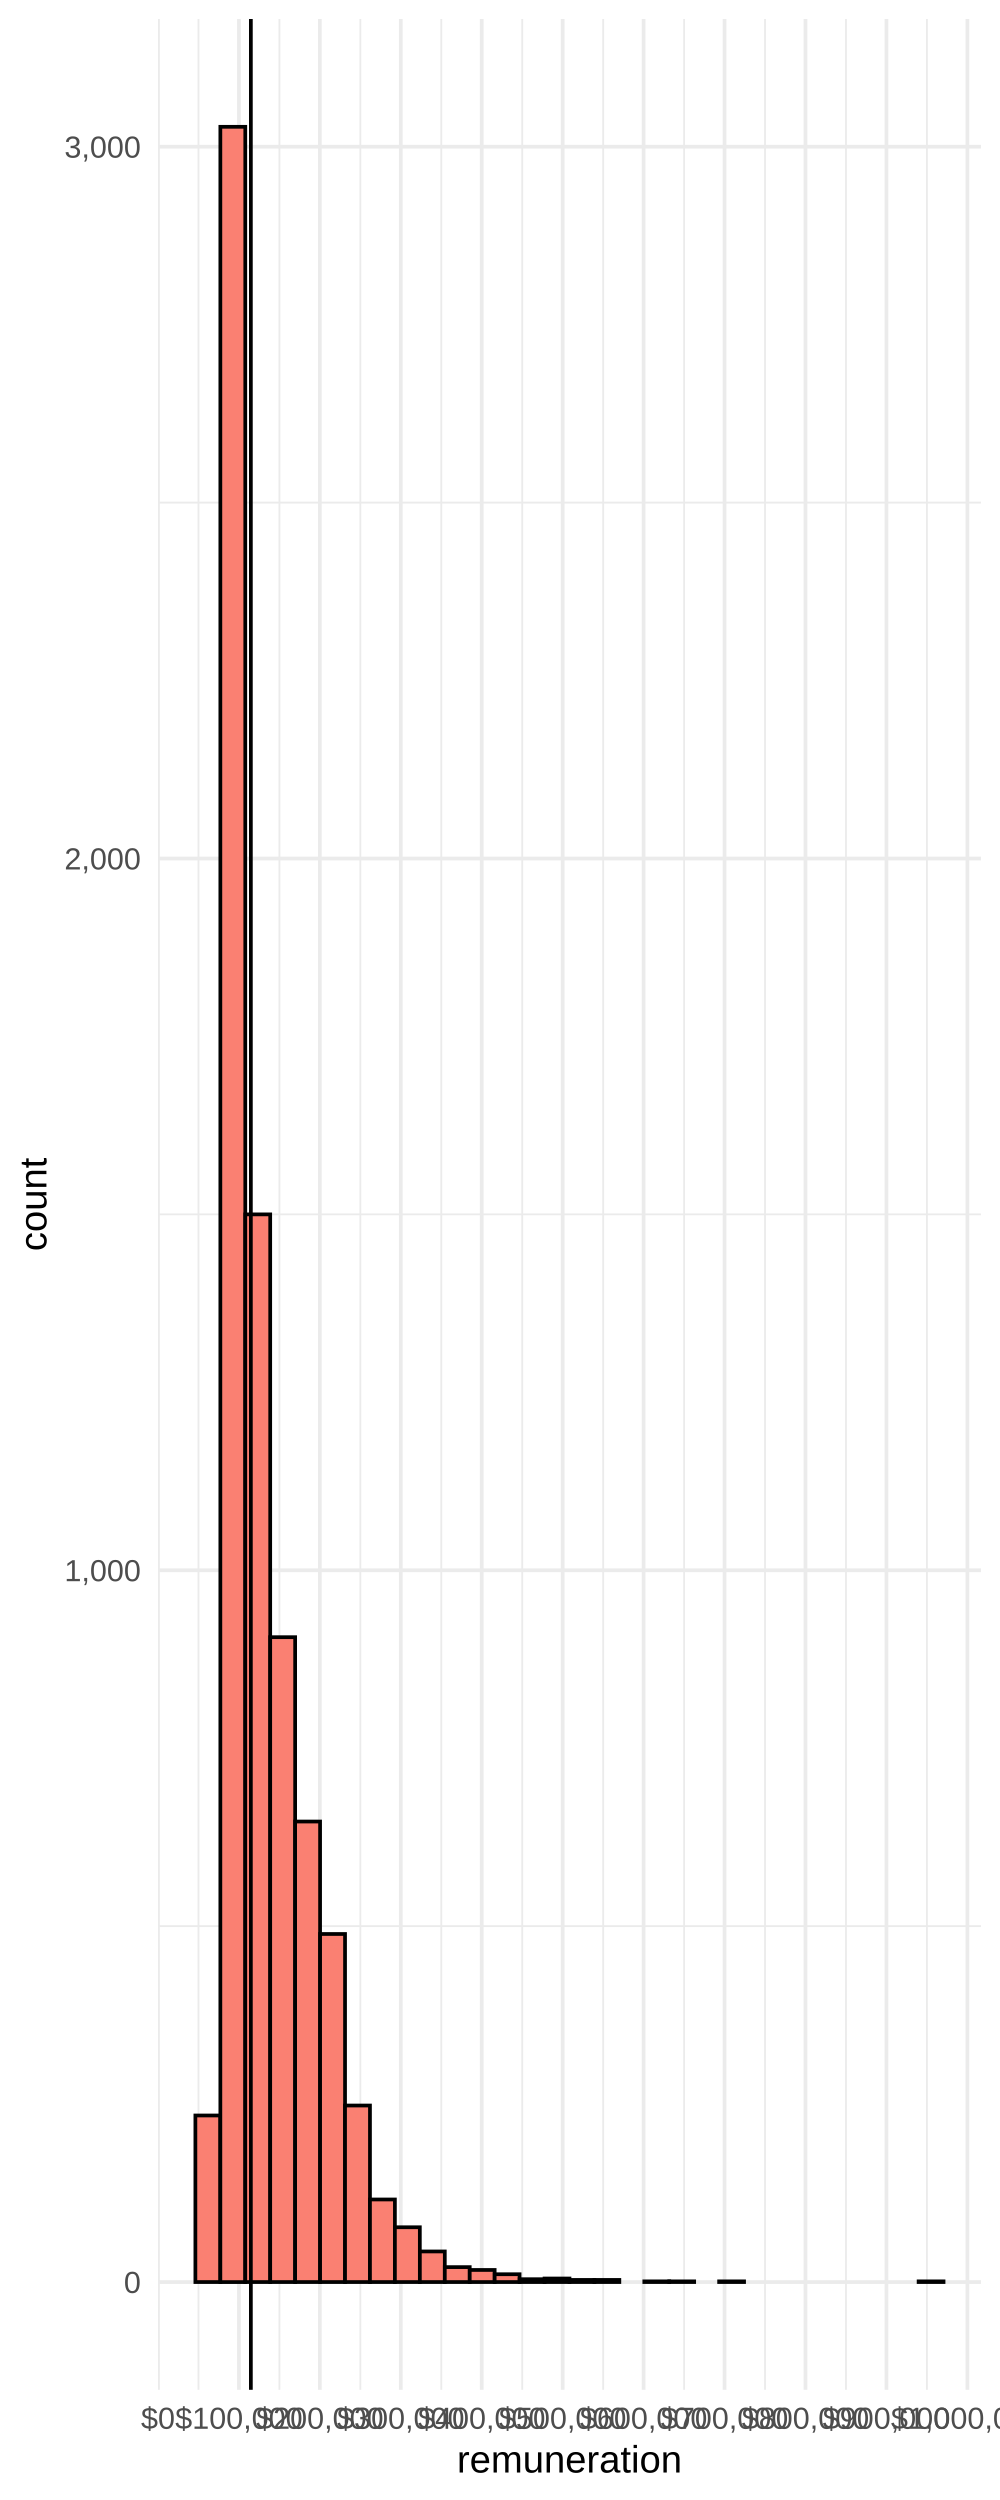
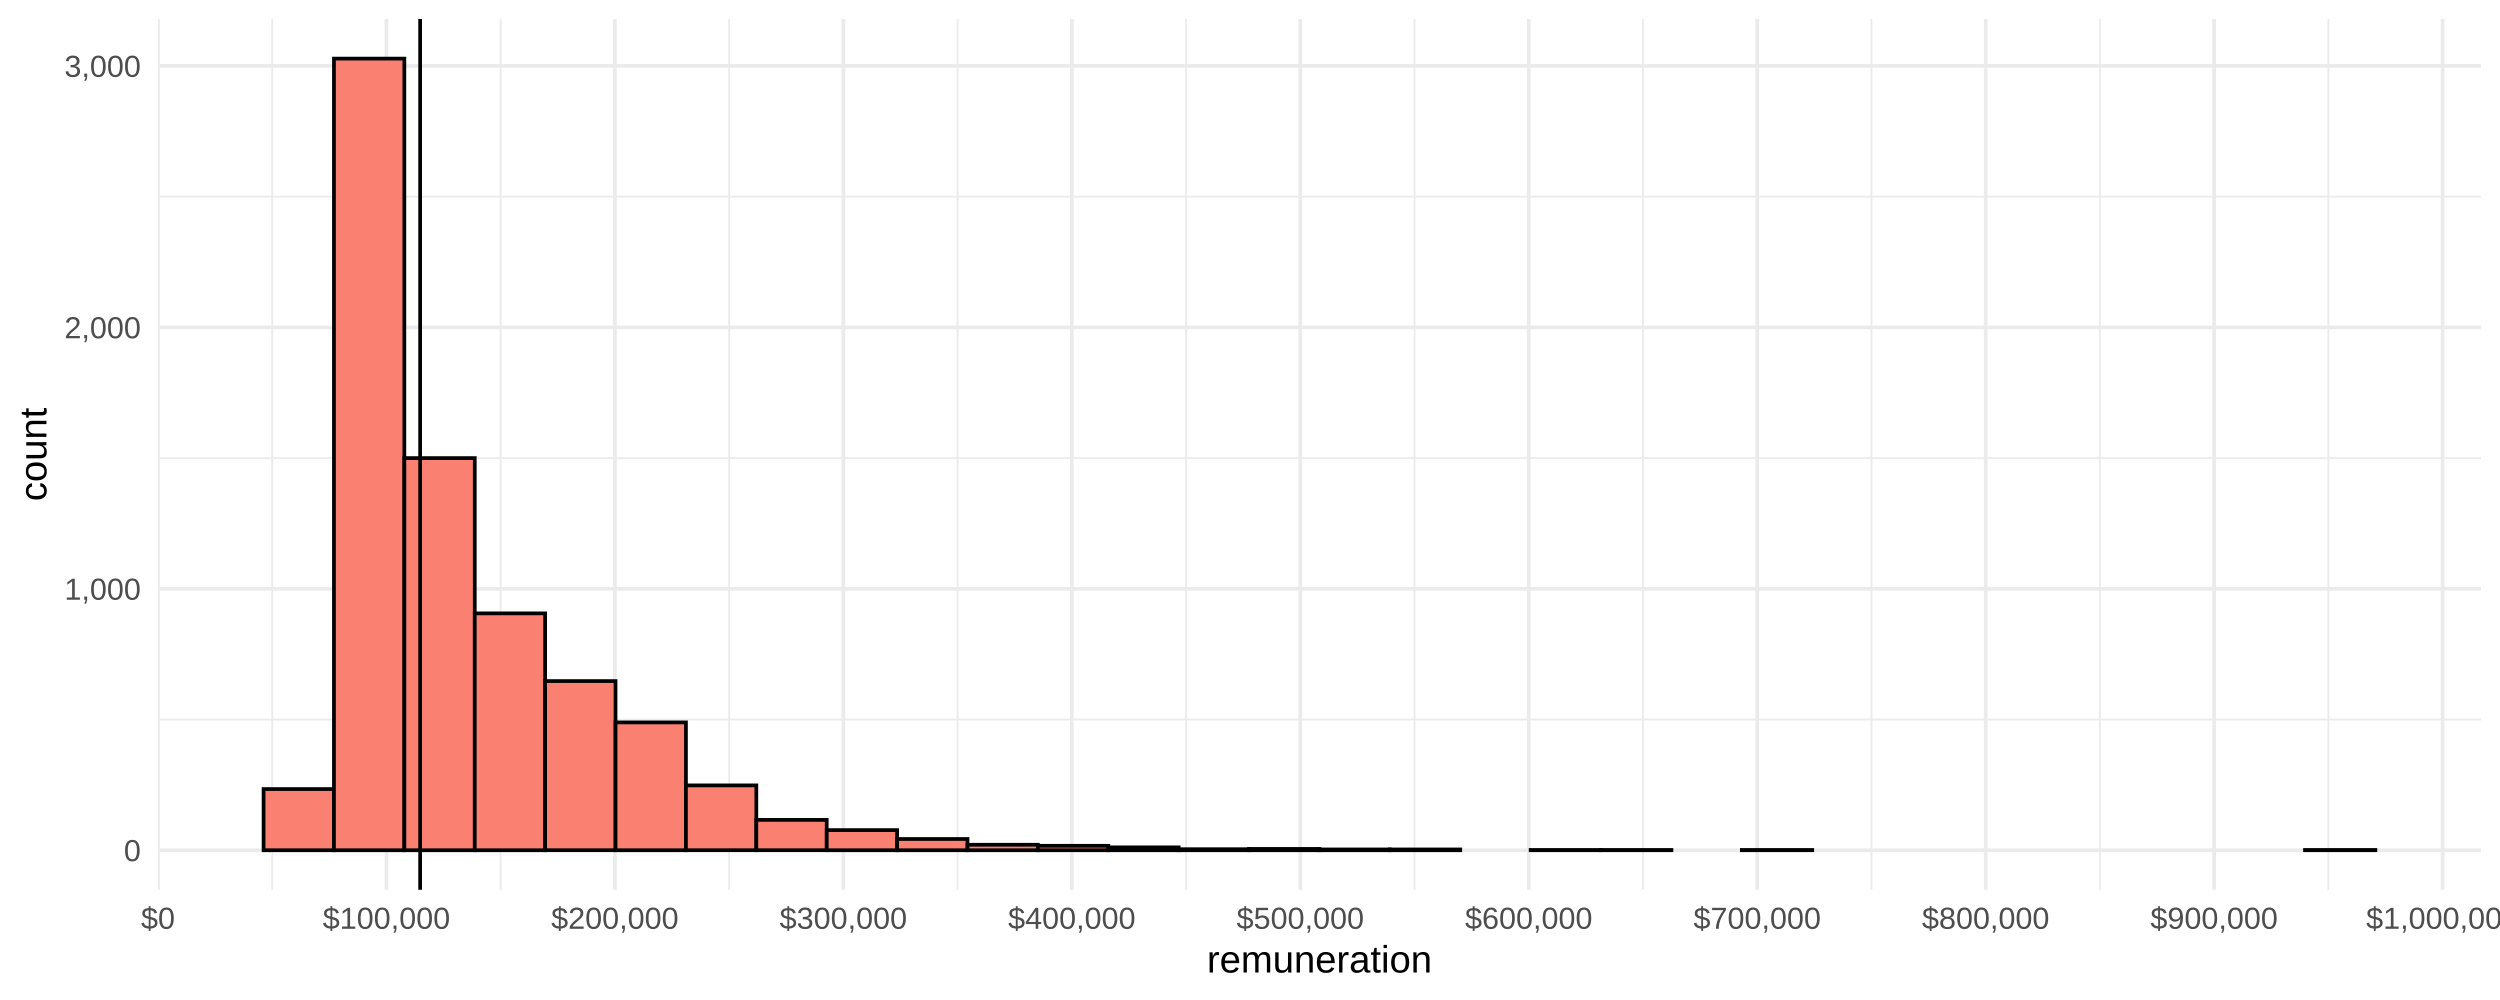
- <svg xmlns="http://www.w3.org/2000/svg" class="svglite" width="288.00pt" height="720.00pt" viewBox="0 0 288.00 720.00">
+ <svg xmlns="http://www.w3.org/2000/svg" class="svglite" width="720.00pt" height="288.00pt" viewBox="0 0 720.00 288.00">
  <defs>
    <style type="text/css">
    .svglite line, .svglite polyline, .svglite polygon, .svglite path, .svglite rect, .svglite circle {
      fill: none;
      stroke: #000000;
      stroke-linecap: round;
      stroke-linejoin: round;
      stroke-miterlimit: 10.00;
    }
    .svglite text {
      white-space: pre;
    }
  </style>
  </defs>
  <rect width="100%" height="100%" style="stroke: none; fill: none;" />
  <defs>
-     <clipPath id="cpMC4wMHwyODguMDB8MC4wMHw3MjAuMDA=">
-       <rect x="0.00" y="0.00" width="288.00" height="720.00" />
+     <clipPath id="cpMC4wMHw3MjAuMDB8MC4wMHwyODguMDA=">
+       <rect x="0.00" y="0.00" width="720.00" height="288.00" />
    </clipPath>
  </defs>
-   <g clip-path="url(#cpMC4wMHwyODguMDB8MC4wMHw3MjAuMDA=)">
+   <g clip-path="url(#cpMC4wMHw3MjAuMDB8MC4wMHwyODguMDA=)">
</g>
  <defs>
-     <clipPath id="cpNDUuNTB8MjgyLjUyfDUuNDh8Njg4LjI3">
-       <rect x="45.50" y="5.48" width="237.02" height="682.79" />
+     <clipPath id="cpNDUuNTB8NzE0LjUyfDUuNDh8MjU2LjI3">
+       <rect x="45.50" y="5.48" width="669.02" height="250.79" />
    </clipPath>
  </defs>
-   <g clip-path="url(#cpNDUuNTB8MjgyLjUyfDUuNDh8Njg4LjI3)">
-     <polyline points="45.50,554.73 282.52,554.73 " style="stroke-width: 0.53; stroke: #EBEBEB; stroke-linecap: butt;" />
-     <polyline points="45.50,349.74 282.52,349.74 " style="stroke-width: 0.53; stroke: #EBEBEB; stroke-linecap: butt;" />
-     <polyline points="45.50,144.75 282.52,144.75 " style="stroke-width: 0.53; stroke: #EBEBEB; stroke-linecap: butt;" />
-     <polyline points="57.16,688.27 57.16,5.48 " style="stroke-width: 0.53; stroke: #EBEBEB; stroke-linecap: butt;" />
-     <polyline points="80.47,688.27 80.47,5.48 " style="stroke-width: 0.53; stroke: #EBEBEB; stroke-linecap: butt;" />
-     <polyline points="103.78,688.27 103.78,5.48 " style="stroke-width: 0.53; stroke: #EBEBEB; stroke-linecap: butt;" />
-     <polyline points="127.09,688.27 127.09,5.48 " style="stroke-width: 0.53; stroke: #EBEBEB; stroke-linecap: butt;" />
-     <polyline points="150.40,688.27 150.40,5.48 " style="stroke-width: 0.53; stroke: #EBEBEB; stroke-linecap: butt;" />
-     <polyline points="173.71,688.27 173.71,5.48 " style="stroke-width: 0.53; stroke: #EBEBEB; stroke-linecap: butt;" />
-     <polyline points="197.02,688.27 197.02,5.48 " style="stroke-width: 0.53; stroke: #EBEBEB; stroke-linecap: butt;" />
-     <polyline points="220.33,688.27 220.33,5.48 " style="stroke-width: 0.53; stroke: #EBEBEB; stroke-linecap: butt;" />
-     <polyline points="243.64,688.27 243.64,5.48 " style="stroke-width: 0.53; stroke: #EBEBEB; stroke-linecap: butt;" />
-     <polyline points="266.95,688.27 266.95,5.48 " style="stroke-width: 0.53; stroke: #EBEBEB; stroke-linecap: butt;" />
-     <polyline points="45.50,657.23 282.52,657.23 " style="stroke-width: 1.07; stroke: #EBEBEB; stroke-linecap: butt;" />
-     <polyline points="45.50,452.24 282.52,452.24 " style="stroke-width: 1.07; stroke: #EBEBEB; stroke-linecap: butt;" />
-     <polyline points="45.50,247.25 282.52,247.25 " style="stroke-width: 1.07; stroke: #EBEBEB; stroke-linecap: butt;" />
-     <polyline points="45.50,42.25 282.52,42.25 " style="stroke-width: 1.07; stroke: #EBEBEB; stroke-linecap: butt;" />
-     <polyline points="45.50,688.27 45.50,5.48 " style="stroke-width: 1.07; stroke: #EBEBEB; stroke-linecap: butt;" />
-     <polyline points="68.81,688.27 68.81,5.48 " style="stroke-width: 1.07; stroke: #EBEBEB; stroke-linecap: butt;" />
-     <polyline points="92.12,688.27 92.12,5.48 " style="stroke-width: 1.07; stroke: #EBEBEB; stroke-linecap: butt;" />
-     <polyline points="115.43,688.27 115.43,5.48 " style="stroke-width: 1.07; stroke: #EBEBEB; stroke-linecap: butt;" />
-     <polyline points="138.74,688.27 138.74,5.48 " style="stroke-width: 1.07; stroke: #EBEBEB; stroke-linecap: butt;" />
-     <polyline points="162.05,688.27 162.05,5.48 " style="stroke-width: 1.07; stroke: #EBEBEB; stroke-linecap: butt;" />
-     <polyline points="185.36,688.27 185.36,5.48 " style="stroke-width: 1.07; stroke: #EBEBEB; stroke-linecap: butt;" />
-     <polyline points="208.67,688.27 208.67,5.48 " style="stroke-width: 1.07; stroke: #EBEBEB; stroke-linecap: butt;" />
-     <polyline points="231.98,688.27 231.98,5.48 " style="stroke-width: 1.07; stroke: #EBEBEB; stroke-linecap: butt;" />
-     <polyline points="255.30,688.27 255.30,5.48 " style="stroke-width: 1.07; stroke: #EBEBEB; stroke-linecap: butt;" />
-     <polyline points="278.61,688.27 278.61,5.48 " style="stroke-width: 1.07; stroke: #EBEBEB; stroke-linecap: butt;" />
-     <rect x="56.27" y="609.26" width="7.18" height="47.97" style="stroke-width: 1.07; stroke-linecap: butt; stroke-linejoin: miter; fill: #FA8072;" />
-     <rect x="63.46" y="36.52" width="7.18" height="620.72" style="stroke-width: 1.07; stroke-linecap: butt; stroke-linejoin: miter; fill: #FA8072;" />
-     <rect x="70.64" y="349.74" width="7.18" height="307.49" style="stroke-width: 1.07; stroke-linecap: butt; stroke-linejoin: miter; fill: #FA8072;" />
-     <rect x="77.82" y="471.51" width="7.18" height="185.72" style="stroke-width: 1.07; stroke-linecap: butt; stroke-linejoin: miter; fill: #FA8072;" />
-     <rect x="85.00" y="524.60" width="7.18" height="132.63" style="stroke-width: 1.07; stroke-linecap: butt; stroke-linejoin: miter; fill: #FA8072;" />
-     <rect x="92.19" y="556.99" width="7.18" height="100.24" style="stroke-width: 1.07; stroke-linecap: butt; stroke-linejoin: miter; fill: #FA8072;" />
-     <rect x="99.37" y="606.39" width="7.18" height="50.84" style="stroke-width: 1.07; stroke-linecap: butt; stroke-linejoin: miter; fill: #FA8072;" />
-     <rect x="106.55" y="633.45" width="7.18" height="23.78" style="stroke-width: 1.07; stroke-linecap: butt; stroke-linejoin: miter; fill: #FA8072;" />
-     <rect x="113.73" y="641.45" width="7.18" height="15.78" style="stroke-width: 1.07; stroke-linecap: butt; stroke-linejoin: miter; fill: #FA8072;" />
-     <rect x="120.92" y="648.42" width="7.18" height="8.81" style="stroke-width: 1.07; stroke-linecap: butt; stroke-linejoin: miter; fill: #FA8072;" />
-     <rect x="128.10" y="652.93" width="7.18" height="4.30" style="stroke-width: 1.07; stroke-linecap: butt; stroke-linejoin: miter; fill: #FA8072;" />
-     <rect x="135.28" y="653.75" width="7.18" height="3.48" style="stroke-width: 1.07; stroke-linecap: butt; stroke-linejoin: miter; fill: #FA8072;" />
-     <rect x="142.46" y="654.98" width="7.18" height="2.25" style="stroke-width: 1.07; stroke-linecap: butt; stroke-linejoin: miter; fill: #FA8072;" />
-     <rect x="149.65" y="656.41" width="7.18" height="0.82" style="stroke-width: 1.07; stroke-linecap: butt; stroke-linejoin: miter; fill: #FA8072;" />
-     <rect x="156.83" y="656.21" width="7.18" height="1.02" style="stroke-width: 1.07; stroke-linecap: butt; stroke-linejoin: miter; fill: #FA8072;" />
-     <rect x="164.01" y="656.62" width="7.18" height="0.61" style="stroke-width: 1.07; stroke-linecap: butt; stroke-linejoin: miter; fill: #FA8072;" />
-     <rect x="171.19" y="656.62" width="7.18" height="0.61" style="stroke-width: 1.07; stroke-linecap: butt; stroke-linejoin: miter; fill: #FA8072;" />
-     <rect x="178.38" y="657.23" width="7.18" height="0.00" style="stroke-width: 1.07; stroke-linecap: butt; stroke-linejoin: miter; fill: #FA8072;" />
-     <rect x="185.56" y="657.03" width="7.18" height="0.20" style="stroke-width: 1.07; stroke-linecap: butt; stroke-linejoin: miter; fill: #FA8072;" />
-     <rect x="192.74" y="657.03" width="7.18" height="0.20" style="stroke-width: 1.07; stroke-linecap: butt; stroke-linejoin: miter; fill: #FA8072;" />
-     <rect x="199.92" y="657.23" width="7.18" height="0.00" style="stroke-width: 1.07; stroke-linecap: butt; stroke-linejoin: miter; fill: #FA8072;" />
-     <rect x="207.11" y="657.03" width="7.18" height="0.20" style="stroke-width: 1.07; stroke-linecap: butt; stroke-linejoin: miter; fill: #FA8072;" />
-     <rect x="214.29" y="657.23" width="7.18" height="0.00" style="stroke-width: 1.07; stroke-linecap: butt; stroke-linejoin: miter; fill: #FA8072;" />
-     <rect x="221.47" y="657.23" width="7.18" height="0.00" style="stroke-width: 1.07; stroke-linecap: butt; stroke-linejoin: miter; fill: #FA8072;" />
-     <rect x="228.65" y="657.23" width="7.18" height="0.00" style="stroke-width: 1.07; stroke-linecap: butt; stroke-linejoin: miter; fill: #FA8072;" />
-     <rect x="235.83" y="657.23" width="7.18" height="0.00" style="stroke-width: 1.07; stroke-linecap: butt; stroke-linejoin: miter; fill: #FA8072;" />
-     <rect x="243.02" y="657.23" width="7.18" height="0.00" style="stroke-width: 1.07; stroke-linecap: butt; stroke-linejoin: miter; fill: #FA8072;" />
-     <rect x="250.20" y="657.23" width="7.18" height="0.00" style="stroke-width: 1.07; stroke-linecap: butt; stroke-linejoin: miter; fill: #FA8072;" />
-     <rect x="257.38" y="657.23" width="7.18" height="0.00" style="stroke-width: 1.07; stroke-linecap: butt; stroke-linejoin: miter; fill: #FA8072;" />
-     <rect x="264.56" y="657.03" width="7.18" height="0.20" style="stroke-width: 1.07; stroke-linecap: butt; stroke-linejoin: miter; fill: #FA8072;" />
-     <line x1="72.25" y1="688.27" x2="72.25" y2="5.48" style="stroke-width: 1.07; stroke-linecap: butt;" />
+   <g clip-path="url(#cpNDUuNTB8NzE0LjUyfDUuNDh8MjU2LjI3)">
+     <polyline points="45.50,207.22 714.52,207.22 " style="stroke-width: 0.53; stroke: #EBEBEB; stroke-linecap: butt;" />
+     <polyline points="45.50,131.93 714.52,131.93 " style="stroke-width: 0.53; stroke: #EBEBEB; stroke-linecap: butt;" />
+     <polyline points="45.50,56.63 714.52,56.63 " style="stroke-width: 0.53; stroke: #EBEBEB; stroke-linecap: butt;" />
+     <polyline points="78.40,256.27 78.40,5.48 " style="stroke-width: 0.53; stroke: #EBEBEB; stroke-linecap: butt;" />
+     <polyline points="144.20,256.27 144.20,5.48 " style="stroke-width: 0.53; stroke: #EBEBEB; stroke-linecap: butt;" />
+     <polyline points="209.99,256.27 209.99,5.48 " style="stroke-width: 0.53; stroke: #EBEBEB; stroke-linecap: butt;" />
+     <polyline points="275.79,256.27 275.79,5.48 " style="stroke-width: 0.53; stroke: #EBEBEB; stroke-linecap: butt;" />
+     <polyline points="341.59,256.27 341.59,5.48 " style="stroke-width: 0.53; stroke: #EBEBEB; stroke-linecap: butt;" />
+     <polyline points="407.38,256.27 407.38,5.48 " style="stroke-width: 0.53; stroke: #EBEBEB; stroke-linecap: butt;" />
+     <polyline points="473.18,256.27 473.18,5.48 " style="stroke-width: 0.53; stroke: #EBEBEB; stroke-linecap: butt;" />
+     <polyline points="538.98,256.27 538.98,5.48 " style="stroke-width: 0.53; stroke: #EBEBEB; stroke-linecap: butt;" />
+     <polyline points="604.77,256.27 604.77,5.48 " style="stroke-width: 0.53; stroke: #EBEBEB; stroke-linecap: butt;" />
+     <polyline points="670.57,256.27 670.57,5.48 " style="stroke-width: 0.53; stroke: #EBEBEB; stroke-linecap: butt;" />
+     <polyline points="45.50,244.87 714.52,244.87 " style="stroke-width: 1.07; stroke: #EBEBEB; stroke-linecap: butt;" />
+     <polyline points="45.50,169.57 714.52,169.57 " style="stroke-width: 1.07; stroke: #EBEBEB; stroke-linecap: butt;" />
+     <polyline points="45.50,94.28 714.52,94.28 " style="stroke-width: 1.07; stroke: #EBEBEB; stroke-linecap: butt;" />
+     <polyline points="45.50,18.99 714.52,18.99 " style="stroke-width: 1.07; stroke: #EBEBEB; stroke-linecap: butt;" />
+     <polyline points="45.50,256.27 45.50,5.48 " style="stroke-width: 1.07; stroke: #EBEBEB; stroke-linecap: butt;" />
+     <polyline points="111.30,256.27 111.30,5.48 " style="stroke-width: 1.07; stroke: #EBEBEB; stroke-linecap: butt;" />
+     <polyline points="177.09,256.27 177.09,5.48 " style="stroke-width: 1.07; stroke: #EBEBEB; stroke-linecap: butt;" />
+     <polyline points="242.89,256.27 242.89,5.48 " style="stroke-width: 1.07; stroke: #EBEBEB; stroke-linecap: butt;" />
+     <polyline points="308.69,256.27 308.69,5.48 " style="stroke-width: 1.07; stroke: #EBEBEB; stroke-linecap: butt;" />
+     <polyline points="374.49,256.27 374.49,5.48 " style="stroke-width: 1.07; stroke: #EBEBEB; stroke-linecap: butt;" />
+     <polyline points="440.28,256.27 440.28,5.48 " style="stroke-width: 1.07; stroke: #EBEBEB; stroke-linecap: butt;" />
+     <polyline points="506.08,256.27 506.08,5.48 " style="stroke-width: 1.07; stroke: #EBEBEB; stroke-linecap: butt;" />
+     <polyline points="571.88,256.27 571.88,5.48 " style="stroke-width: 1.07; stroke: #EBEBEB; stroke-linecap: butt;" />
+     <polyline points="637.67,256.27 637.67,5.48 " style="stroke-width: 1.07; stroke: #EBEBEB; stroke-linecap: butt;" />
+     <polyline points="703.47,256.27 703.47,5.48 " style="stroke-width: 1.07; stroke: #EBEBEB; stroke-linecap: butt;" />
+     <rect x="75.91" y="227.25" width="20.27" height="17.62" style="stroke-width: 1.07; stroke-linecap: butt; stroke-linejoin: miter; fill: #FA8072;" />
+     <rect x="96.18" y="16.88" width="20.27" height="227.99" style="stroke-width: 1.07; stroke-linecap: butt; stroke-linejoin: miter; fill: #FA8072;" />
+     <rect x="116.46" y="131.93" width="20.27" height="112.94" style="stroke-width: 1.07; stroke-linecap: butt; stroke-linejoin: miter; fill: #FA8072;" />
+     <rect x="136.73" y="176.65" width="20.27" height="68.22" style="stroke-width: 1.07; stroke-linecap: butt; stroke-linejoin: miter; fill: #FA8072;" />
+     <rect x="157.00" y="196.15" width="20.27" height="48.71" style="stroke-width: 1.07; stroke-linecap: butt; stroke-linejoin: miter; fill: #FA8072;" />
+     <rect x="177.28" y="208.05" width="20.27" height="36.82" style="stroke-width: 1.07; stroke-linecap: butt; stroke-linejoin: miter; fill: #FA8072;" />
+     <rect x="197.55" y="226.19" width="20.27" height="18.67" style="stroke-width: 1.07; stroke-linecap: butt; stroke-linejoin: miter; fill: #FA8072;" />
+     <rect x="217.82" y="236.13" width="20.27" height="8.73" style="stroke-width: 1.07; stroke-linecap: butt; stroke-linejoin: miter; fill: #FA8072;" />
+     <rect x="238.10" y="239.07" width="20.27" height="5.80" style="stroke-width: 1.07; stroke-linecap: butt; stroke-linejoin: miter; fill: #FA8072;" />
+     <rect x="258.37" y="241.63" width="20.27" height="3.24" style="stroke-width: 1.07; stroke-linecap: butt; stroke-linejoin: miter; fill: #FA8072;" />
+     <rect x="278.64" y="243.29" width="20.27" height="1.58" style="stroke-width: 1.07; stroke-linecap: butt; stroke-linejoin: miter; fill: #FA8072;" />
+     <rect x="298.92" y="243.59" width="20.27" height="1.28" style="stroke-width: 1.07; stroke-linecap: butt; stroke-linejoin: miter; fill: #FA8072;" />
+     <rect x="319.19" y="244.04" width="20.27" height="0.83" style="stroke-width: 1.07; stroke-linecap: butt; stroke-linejoin: miter; fill: #FA8072;" />
+     <rect x="339.46" y="244.57" width="20.27" height="0.30" style="stroke-width: 1.07; stroke-linecap: butt; stroke-linejoin: miter; fill: #FA8072;" />
+     <rect x="359.74" y="244.49" width="20.27" height="0.38" style="stroke-width: 1.07; stroke-linecap: butt; stroke-linejoin: miter; fill: #FA8072;" />
+     <rect x="380.01" y="244.64" width="20.27" height="0.23" style="stroke-width: 1.07; stroke-linecap: butt; stroke-linejoin: miter; fill: #FA8072;" />
+     <rect x="400.28" y="244.64" width="20.27" height="0.23" style="stroke-width: 1.07; stroke-linecap: butt; stroke-linejoin: miter; fill: #FA8072;" />
+     <rect x="420.56" y="244.87" width="20.27" height="0.00" style="stroke-width: 1.07; stroke-linecap: butt; stroke-linejoin: miter; fill: #FA8072;" />
+     <rect x="440.83" y="244.79" width="20.27" height="0.075" style="stroke-width: 1.07; stroke-linecap: butt; stroke-linejoin: miter; fill: #FA8072;" />
+     <rect x="461.10" y="244.79" width="20.27" height="0.075" style="stroke-width: 1.07; stroke-linecap: butt; stroke-linejoin: miter; fill: #FA8072;" />
+     <rect x="481.38" y="244.87" width="20.27" height="0.00" style="stroke-width: 1.07; stroke-linecap: butt; stroke-linejoin: miter; fill: #FA8072;" />
+     <rect x="501.65" y="244.79" width="20.27" height="0.075" style="stroke-width: 1.07; stroke-linecap: butt; stroke-linejoin: miter; fill: #FA8072;" />
+     <rect x="521.92" y="244.87" width="20.27" height="0.00" style="stroke-width: 1.07; stroke-linecap: butt; stroke-linejoin: miter; fill: #FA8072;" />
+     <rect x="542.20" y="244.87" width="20.27" height="0.00" style="stroke-width: 1.07; stroke-linecap: butt; stroke-linejoin: miter; fill: #FA8072;" />
+     <rect x="562.47" y="244.87" width="20.27" height="0.00" style="stroke-width: 1.07; stroke-linecap: butt; stroke-linejoin: miter; fill: #FA8072;" />
+     <rect x="582.74" y="244.87" width="20.27" height="0.00" style="stroke-width: 1.07; stroke-linecap: butt; stroke-linejoin: miter; fill: #FA8072;" />
+     <rect x="603.02" y="244.87" width="20.27" height="0.00" style="stroke-width: 1.07; stroke-linecap: butt; stroke-linejoin: miter; fill: #FA8072;" />
+     <rect x="623.29" y="244.87" width="20.27" height="0.00" style="stroke-width: 1.07; stroke-linecap: butt; stroke-linejoin: miter; fill: #FA8072;" />
+     <rect x="643.56" y="244.87" width="20.27" height="0.00" style="stroke-width: 1.07; stroke-linecap: butt; stroke-linejoin: miter; fill: #FA8072;" />
+     <rect x="663.84" y="244.79" width="20.27" height="0.075" style="stroke-width: 1.07; stroke-linecap: butt; stroke-linejoin: miter; fill: #FA8072;" />
+     <line x1="121.00" y1="256.27" x2="121.00" y2="5.48" style="stroke-width: 1.07; stroke-linecap: butt;" />
  </g>
-   <g clip-path="url(#cpMC4wMHwyODguMDB8MC4wMHw3MjAuMDA=)">
-     <text x="40.57" y="660.38" text-anchor="end" style="font-size: 8.80px;fill: #4D4D4D; font-family: &quot;Arial&quot;;" textLength="4.90px" lengthAdjust="spacingAndGlyphs">0</text>
-     <text x="40.57" y="455.39" text-anchor="end" style="font-size: 8.80px;fill: #4D4D4D; font-family: &quot;Arial&quot;;" textLength="22.02px" lengthAdjust="spacingAndGlyphs">1,000</text>
-     <text x="40.57" y="250.40" text-anchor="end" style="font-size: 8.80px;fill: #4D4D4D; font-family: &quot;Arial&quot;;" textLength="22.02px" lengthAdjust="spacingAndGlyphs">2,000</text>
-     <text x="40.57" y="45.41" text-anchor="end" style="font-size: 8.80px;fill: #4D4D4D; font-family: &quot;Arial&quot;;" textLength="22.02px" lengthAdjust="spacingAndGlyphs">3,000</text>
-     <text x="45.50" y="699.50" text-anchor="middle" style="font-size: 8.80px;fill: #4D4D4D; font-family: &quot;Arial&quot;;" textLength="9.79px" lengthAdjust="spacingAndGlyphs">$0</text>
-     <text x="68.81" y="699.50" text-anchor="middle" style="font-size: 8.80px;fill: #4D4D4D; font-family: &quot;Arial&quot;;" textLength="36.71px" lengthAdjust="spacingAndGlyphs">$100,000</text>
-     <text x="92.12" y="699.50" text-anchor="middle" style="font-size: 8.80px;fill: #4D4D4D; font-family: &quot;Arial&quot;;" textLength="36.71px" lengthAdjust="spacingAndGlyphs">$200,000</text>
-     <text x="115.43" y="699.50" text-anchor="middle" style="font-size: 8.80px;fill: #4D4D4D; font-family: &quot;Arial&quot;;" textLength="36.71px" lengthAdjust="spacingAndGlyphs">$300,000</text>
-     <text x="138.74" y="699.50" text-anchor="middle" style="font-size: 8.80px;fill: #4D4D4D; font-family: &quot;Arial&quot;;" textLength="36.71px" lengthAdjust="spacingAndGlyphs">$400,000</text>
-     <text x="162.05" y="699.50" text-anchor="middle" style="font-size: 8.80px;fill: #4D4D4D; font-family: &quot;Arial&quot;;" textLength="36.71px" lengthAdjust="spacingAndGlyphs">$500,000</text>
-     <text x="185.36" y="699.50" text-anchor="middle" style="font-size: 8.80px;fill: #4D4D4D; font-family: &quot;Arial&quot;;" textLength="36.71px" lengthAdjust="spacingAndGlyphs">$600,000</text>
-     <text x="208.67" y="699.50" text-anchor="middle" style="font-size: 8.80px;fill: #4D4D4D; font-family: &quot;Arial&quot;;" textLength="36.71px" lengthAdjust="spacingAndGlyphs">$700,000</text>
-     <text x="231.98" y="699.50" text-anchor="middle" style="font-size: 8.80px;fill: #4D4D4D; font-family: &quot;Arial&quot;;" textLength="36.71px" lengthAdjust="spacingAndGlyphs">$800,000</text>
-     <text x="255.30" y="699.50" text-anchor="middle" style="font-size: 8.80px;fill: #4D4D4D; font-family: &quot;Arial&quot;;" textLength="36.71px" lengthAdjust="spacingAndGlyphs">$900,000</text>
-     <text x="278.61" y="699.50" text-anchor="middle" style="font-size: 8.80px;fill: #4D4D4D; font-family: &quot;Arial&quot;;" textLength="44.05px" lengthAdjust="spacingAndGlyphs">$1,000,000</text>
-     <text x="164.01" y="712.09" text-anchor="middle" style="font-size: 11.00px; font-family: &quot;Arial&quot;;" textLength="64.83px" lengthAdjust="spacingAndGlyphs">remuneration</text>
-     <text transform="translate(13.37,346.87) rotate(-90)" text-anchor="middle" style="font-size: 11.00px; font-family: &quot;Arial&quot;;" textLength="26.91px" lengthAdjust="spacingAndGlyphs">count</text>
+   <g clip-path="url(#cpMC4wMHw3MjAuMDB8MC4wMHwyODguMDA=)">
+     <text x="40.57" y="248.02" text-anchor="end" style="font-size: 8.80px;fill: #4D4D4D; font-family: &quot;Arial&quot;;" textLength="4.90px" lengthAdjust="spacingAndGlyphs">0</text>
+     <text x="40.57" y="172.73" text-anchor="end" style="font-size: 8.80px;fill: #4D4D4D; font-family: &quot;Arial&quot;;" textLength="22.02px" lengthAdjust="spacingAndGlyphs">1,000</text>
+     <text x="40.57" y="97.43" text-anchor="end" style="font-size: 8.80px;fill: #4D4D4D; font-family: &quot;Arial&quot;;" textLength="22.02px" lengthAdjust="spacingAndGlyphs">2,000</text>
+     <text x="40.57" y="22.14" text-anchor="end" style="font-size: 8.80px;fill: #4D4D4D; font-family: &quot;Arial&quot;;" textLength="22.02px" lengthAdjust="spacingAndGlyphs">3,000</text>
+     <text x="45.50" y="267.50" text-anchor="middle" style="font-size: 8.80px;fill: #4D4D4D; font-family: &quot;Arial&quot;;" textLength="9.79px" lengthAdjust="spacingAndGlyphs">$0</text>
+     <text x="111.30" y="267.50" text-anchor="middle" style="font-size: 8.80px;fill: #4D4D4D; font-family: &quot;Arial&quot;;" textLength="36.71px" lengthAdjust="spacingAndGlyphs">$100,000</text>
+     <text x="177.09" y="267.50" text-anchor="middle" style="font-size: 8.80px;fill: #4D4D4D; font-family: &quot;Arial&quot;;" textLength="36.71px" lengthAdjust="spacingAndGlyphs">$200,000</text>
+     <text x="242.89" y="267.50" text-anchor="middle" style="font-size: 8.80px;fill: #4D4D4D; font-family: &quot;Arial&quot;;" textLength="36.71px" lengthAdjust="spacingAndGlyphs">$300,000</text>
+     <text x="308.69" y="267.50" text-anchor="middle" style="font-size: 8.80px;fill: #4D4D4D; font-family: &quot;Arial&quot;;" textLength="36.71px" lengthAdjust="spacingAndGlyphs">$400,000</text>
+     <text x="374.49" y="267.50" text-anchor="middle" style="font-size: 8.80px;fill: #4D4D4D; font-family: &quot;Arial&quot;;" textLength="36.71px" lengthAdjust="spacingAndGlyphs">$500,000</text>
+     <text x="440.28" y="267.50" text-anchor="middle" style="font-size: 8.80px;fill: #4D4D4D; font-family: &quot;Arial&quot;;" textLength="36.71px" lengthAdjust="spacingAndGlyphs">$600,000</text>
+     <text x="506.08" y="267.50" text-anchor="middle" style="font-size: 8.80px;fill: #4D4D4D; font-family: &quot;Arial&quot;;" textLength="36.71px" lengthAdjust="spacingAndGlyphs">$700,000</text>
+     <text x="571.88" y="267.50" text-anchor="middle" style="font-size: 8.80px;fill: #4D4D4D; font-family: &quot;Arial&quot;;" textLength="36.71px" lengthAdjust="spacingAndGlyphs">$800,000</text>
+     <text x="637.67" y="267.50" text-anchor="middle" style="font-size: 8.80px;fill: #4D4D4D; font-family: &quot;Arial&quot;;" textLength="36.71px" lengthAdjust="spacingAndGlyphs">$900,000</text>
+     <text x="703.47" y="267.50" text-anchor="middle" style="font-size: 8.80px;fill: #4D4D4D; font-family: &quot;Arial&quot;;" textLength="44.05px" lengthAdjust="spacingAndGlyphs">$1,000,000</text>
+     <text x="380.01" y="280.09" text-anchor="middle" style="font-size: 11.00px; font-family: &quot;Arial&quot;;" textLength="64.83px" lengthAdjust="spacingAndGlyphs">remuneration</text>
+     <text transform="translate(13.37,130.87) rotate(-90)" text-anchor="middle" style="font-size: 11.00px; font-family: &quot;Arial&quot;;" textLength="26.91px" lengthAdjust="spacingAndGlyphs">count</text>
  </g>
</svg>
